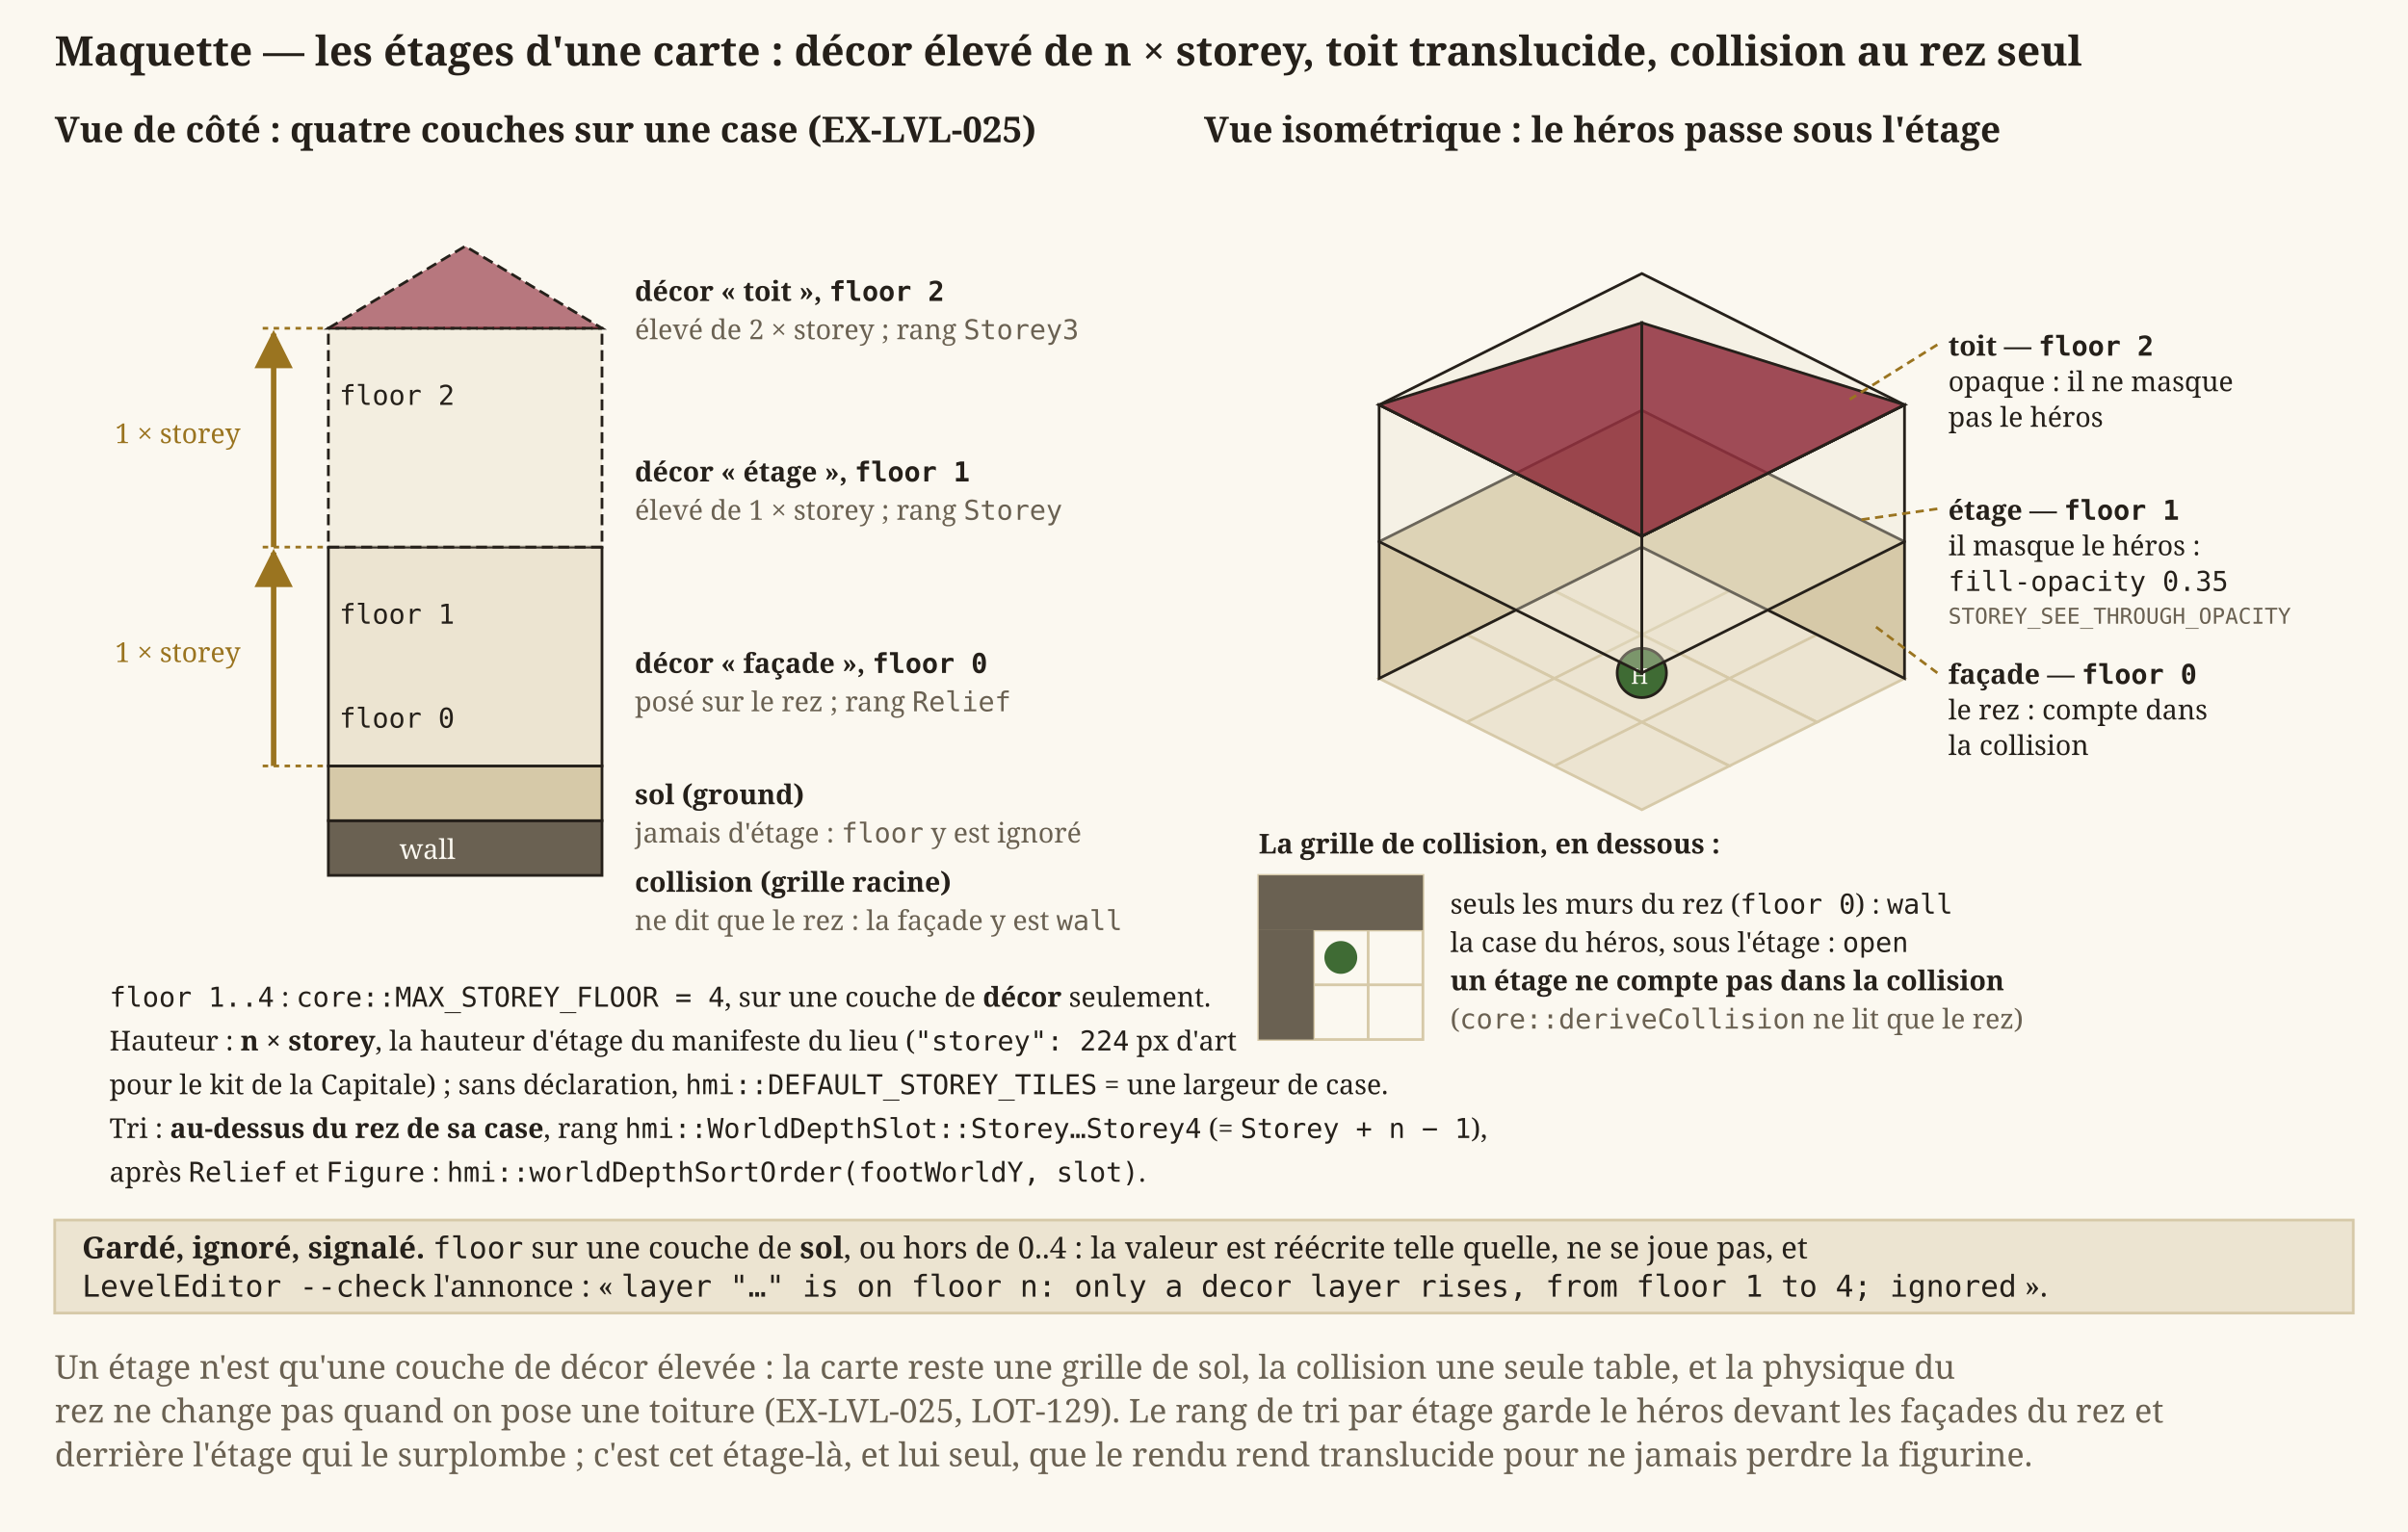
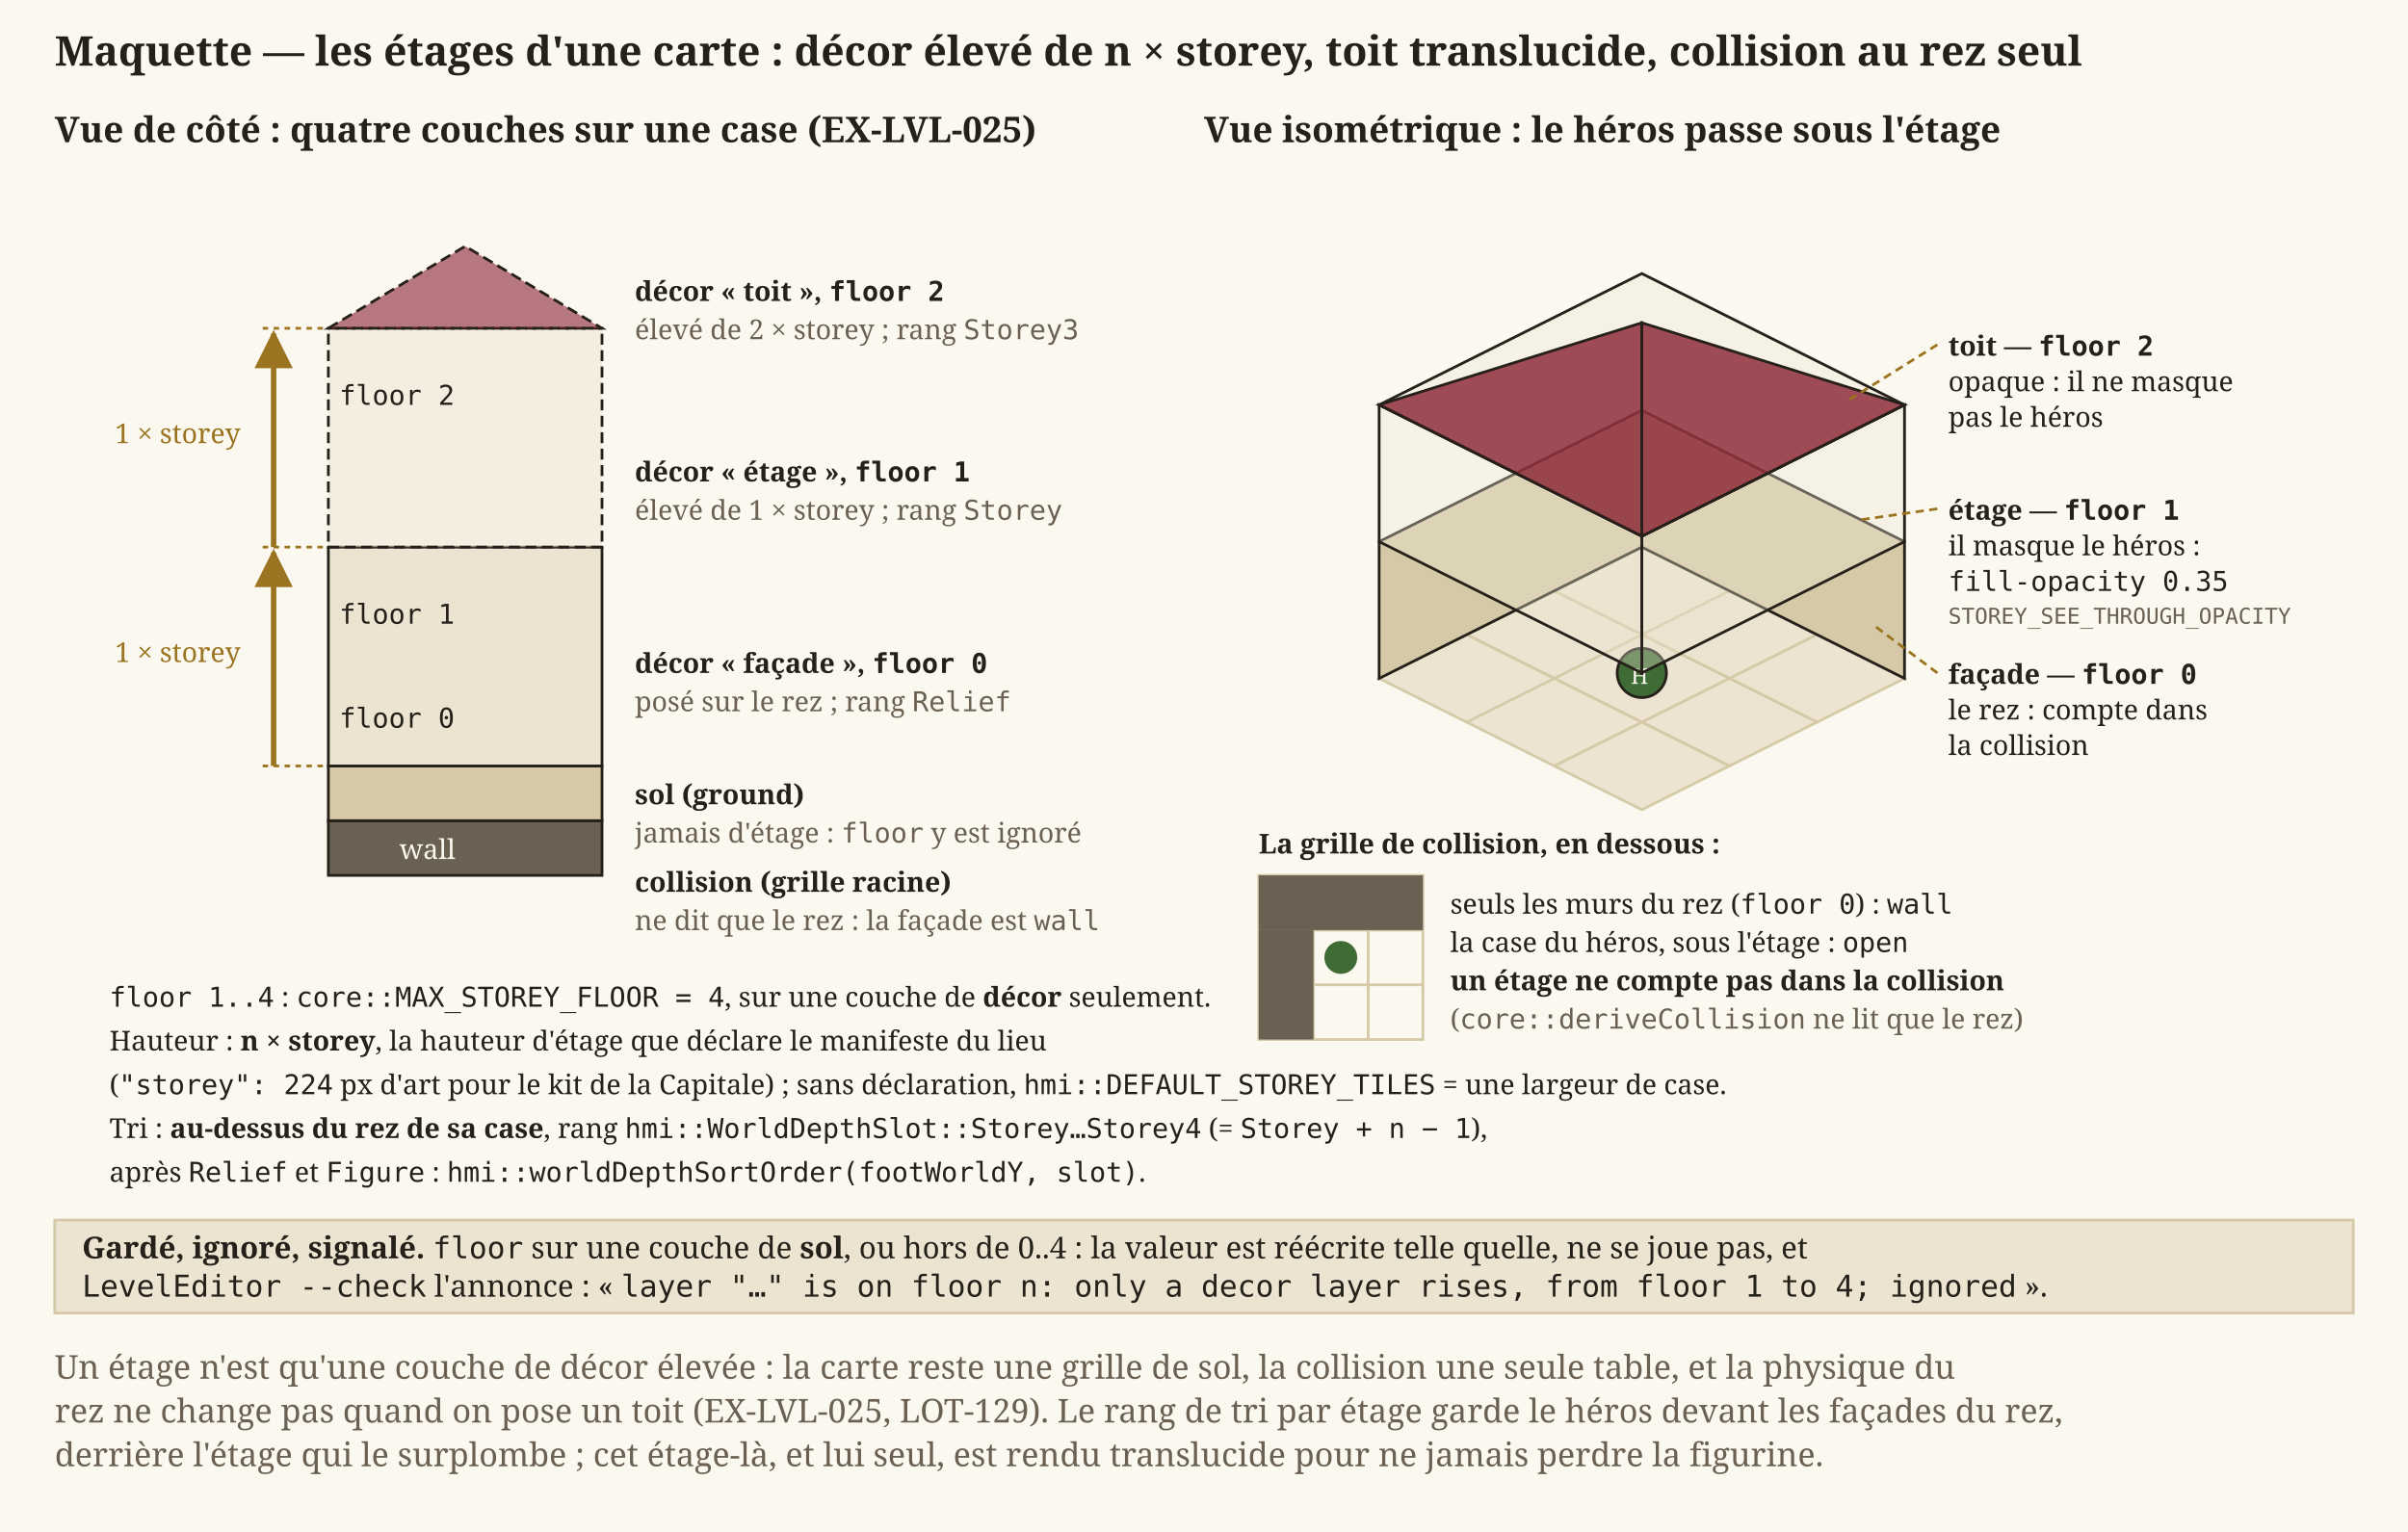
<svg xmlns="http://www.w3.org/2000/svg" viewBox="0 0 880 560" font-family="Georgia, serif" font-size="13">
  <rect width="880" height="560" fill="#fbf8f0" />
  <text x="20" y="24" font-size="15" font-weight="600" fill="#25201a">Maquette — les étages d'une carte : décor élevé de n × storey, toit translucide, collision au rez seul</text>
  <defs>
    <marker id="a" viewBox="0 0 10 10" refX="9" refY="5" markerWidth="7" markerHeight="7" orient="auto">
      <path d="M0,0 L10,5 L0,10 z" fill="#9a7420" />
    </marker>
  </defs>
  <text x="20" y="52" font-weight="600" fill="#25201a">Vue de côté : quatre couches sur une case (EX-LVL-025)</text>
  <g transform="translate(20,50)">
    <g stroke="#25201a">
      <rect x="100" y="250" width="100" height="20" fill="#6a6152" />
      <rect x="100" y="230" width="100" height="20" fill="#d6c9a8" />
      <rect x="100" y="150" width="100" height="80" fill="#ece4d1" />
      <rect x="100" y="70" width="100" height="80" fill="#ece4d1" fill-opacity="0.5" stroke-dasharray="4 2" />
      <path d="M100,70 L150,40 L200,70 z" fill="#8a2233" fill-opacity="0.6" stroke-dasharray="4 2" />
    </g>
    <g font-size="10" fill="#25201a">
      <text x="104" y="98" font-family="Consolas, monospace">floor 2</text>
      <text x="104" y="178" font-family="Consolas, monospace">floor 1</text>
      <text x="104" y="216" font-family="Consolas, monospace">floor 0</text>
    </g>
    <text x="126" y="264" font-size="10" fill="#fbf8f0">wall</text>
    <g stroke="#9a7420" stroke-width="2">
      <path d="M80,150 L80,72" marker-end="url(#a)" />
      <path d="M80,230 L80,152" marker-end="url(#a)" />
    </g>
    <g stroke="#9a7420" stroke-dasharray="2 2">
      <path d="M76,230 H100 M76,150 H100 M76,70 H100" />
    </g>
    <g font-size="10" fill="#9a7420">
      <text x="22" y="112">1 × storey</text>
      <text x="22" y="192">1 × storey</text>
    </g>
    <g font-size="10" fill="#25201a">
      <text x="212" y="60" font-weight="600">décor « toit », <tspan font-family="Consolas, monospace">floor 2</tspan>
      </text>
      <text x="212" y="74" fill="#6a6152">élevé de 2 × storey ; rang <tspan font-family="Consolas, monospace">Storey3</tspan>
      </text>
      <text x="212" y="126" font-weight="600">décor « étage », <tspan font-family="Consolas, monospace">floor 1</tspan>
      </text>
      <text x="212" y="140" fill="#6a6152">élevé de 1 × storey ; rang <tspan font-family="Consolas, monospace">Storey</tspan>
      </text>
      <text x="212" y="196" font-weight="600">décor « façade », <tspan font-family="Consolas, monospace">floor 0</tspan>
      </text>
      <text x="212" y="210" fill="#6a6152">posé sur le rez ; rang <tspan font-family="Consolas, monospace">Relief</tspan>
      </text>
      <text x="212" y="244" font-weight="600">sol (ground)</text>
      <text x="212" y="258" fill="#6a6152">jamais d'étage : <tspan font-family="Consolas, monospace">floor</tspan> y est ignoré</text>
      <text x="212" y="276" font-weight="600">collision (grille racine)</text>
-       <text x="212" y="290" fill="#6a6152">ne dit que le rez : la façade y est <tspan font-family="Consolas, monospace">wall</tspan>
+       <text x="212" y="290" fill="#6a6152">ne dit que le rez : la façade est <tspan font-family="Consolas, monospace">wall</tspan>
      </text>
    </g>
    <g font-size="10" fill="#25201a">
      <text x="20" y="318">
        <tspan font-family="Consolas, monospace">floor 1..4</tspan> : <tspan font-family="Consolas, monospace">core::MAX_STOREY_FLOOR = 4</tspan>, sur une couche de <tspan font-weight="600">décor</tspan> seulement.</text>
-       <text x="20" y="334">Hauteur : <tspan font-weight="600">n × storey</tspan>, la hauteur d'étage du manifeste du lieu (<tspan font-family="Consolas, monospace">"storey": 224</tspan> px d'art</text>
-       <text x="20" y="350">pour le kit de la Capitale) ; sans déclaration, <tspan font-family="Consolas, monospace">hmi::DEFAULT_STOREY_TILES</tspan> = une largeur de case.</text>
+       <text x="20" y="334">Hauteur : <tspan font-weight="600">n × storey</tspan>, la hauteur d'étage que déclare le manifeste du lieu</text>
+       <text x="20" y="350">(<tspan font-family="Consolas, monospace">"storey": 224</tspan> px d'art pour le kit de la Capitale) ; sans déclaration, <tspan font-family="Consolas, monospace">hmi::DEFAULT_STOREY_TILES</tspan> = une largeur de case.</text>
      <text x="20" y="366">Tri : <tspan font-weight="600">au-dessus du rez de sa case</tspan>, rang <tspan font-family="Consolas, monospace">hmi::WorldDepthSlot::Storey…Storey4</tspan> (= <tspan font-family="Consolas, monospace">Storey + n − 1</tspan>),</text>
      <text x="20" y="382">après <tspan font-family="Consolas, monospace">Relief</tspan> et <tspan font-family="Consolas, monospace">Figure</tspan> : <tspan font-family="Consolas, monospace">hmi::worldDepthSortOrder(footWorldY, slot)</tspan>.</text>
    </g>
  </g>
  <text x="440" y="52" font-weight="600" fill="#25201a">Vue isométrique : le héros passe sous l'étage</text>
  <g transform="translate(440,50)">
    <g stroke="#d6c9a8" fill="#ece4d1">
      <path d="M160,150 l32,16 l-32,16 l-32,-16 z M192,166 l32,16 l-32,16 l-32,-16 z M224,182 l32,16 l-32,16 l-32,-16 z" />
      <path d="M128,166 l32,16 l-32,16 l-32,-16 z M160,182 l32,16 l-32,16 l-32,-16 z M192,198 l32,16 l-32,16 l-32,-16 z" />
      <path d="M96,182 l32,16 l-32,16 l-32,-16 z M128,198 l32,16 l-32,16 l-32,-16 z M160,214 l32,16 l-32,16 l-32,-16 z" />
    </g>
    <g stroke="#25201a" fill="#d6c9a8">
      <path d="M160,150 L256,198 L256,148 L160,100 z" />
      <path d="M160,150 L64,198 L64,148 L160,100 z" />
    </g>
    <circle cx="160" cy="196" r="9" fill="#3f6b34" stroke="#25201a" />
    <text x="156" y="200" font-size="8" fill="#fbf8f0">H</text>
    <g stroke="#25201a" fill="#ece4d1" fill-opacity="0.35">
      <path d="M160,196 L256,148 L256,98 L160,146 z" />
      <path d="M64,148 L160,196 L160,146 L64,98 z" />
      <path d="M160,50 L256,98 L160,146 L64,98 z" />
    </g>
    <g stroke="#25201a" fill="#8a2233" fill-opacity="0.8">
      <path d="M64,98 L160,146 L160,68 z" />
      <path d="M160,146 L256,98 L160,68 z" />
    </g>
    <g stroke="#9a7420" stroke-dasharray="3 2" fill="none">
      <path d="M268,76 L236,96" />
      <path d="M268,136 L240,140" />
      <path d="M268,196 L244,178" />
    </g>
    <g font-size="10" fill="#25201a">
      <text x="272" y="80" font-weight="600">toit — <tspan font-family="Consolas, monospace">floor 2</tspan>
      </text>
      <text x="272" y="93">opaque : il ne masque</text>
      <text x="272" y="106">pas le héros</text>
      <text x="272" y="140" font-weight="600">étage — <tspan font-family="Consolas, monospace">floor 1</tspan>
      </text>
      <text x="272" y="153">il masque le héros :</text>
      <text x="272" y="166" font-family="Consolas, monospace">fill-opacity 0.35</text>
      <text x="272" y="178" fill="#6a6152" font-size="8" font-family="Consolas, monospace">STOREY_SEE_THROUGH_OPACITY</text>
      <text x="272" y="200" font-weight="600">façade — <tspan font-family="Consolas, monospace">floor 0</tspan>
      </text>
      <text x="272" y="213">le rez : compte dans</text>
      <text x="272" y="226">la collision</text>
    </g>
    <text x="20" y="262" font-size="10" font-weight="600" fill="#25201a">La grille de collision, en dessous :</text>
    <g transform="translate(20,270)">
      <g stroke="#d6c9a8">
        <rect x="0" y="0" width="60" height="60" fill="#fbf8f0" />
        <path d="M0,20h60M0,40h60M20,0v60M40,0v60" fill="none" />
      </g>
      <g fill="#6a6152">
        <rect x="0" y="0" width="60" height="20" />
        <rect x="0" y="20" width="20" height="40" />
      </g>
      <circle cx="30" cy="30" r="6" fill="#3f6b34" />
    </g>
    <g font-size="10" fill="#25201a">
      <text x="90" y="284">seuls les murs du rez (<tspan font-family="Consolas, monospace">floor 0</tspan>) : <tspan font-family="Consolas, monospace">wall</tspan>
      </text>
      <text x="90" y="298">la case du héros, sous l'étage : <tspan font-family="Consolas, monospace">open</tspan>
      </text>
      <text x="90" y="312" font-weight="600">un étage ne compte pas dans la collision</text>
      <text x="90" y="326" fill="#6a6152">(<tspan font-family="Consolas, monospace">core::deriveCollision</tspan> ne lit que le rez)</text>
    </g>
  </g>
  <rect x="20" y="446" width="840" height="34" fill="#ece4d1" stroke="#d6c9a8" />
  <text x="30" y="460" font-size="11" fill="#25201a">
    <tspan font-weight="600">Gardé, ignoré, signalé.</tspan>
    <tspan font-family="Consolas, monospace">floor</tspan> sur une couche de <tspan font-weight="600">sol</tspan>, ou hors de 0..4 : la valeur est réécrite telle quelle, ne se joue pas, et</text>
  <text x="30" y="474" font-size="11" fill="#25201a">
    <tspan font-family="Consolas, monospace">LevelEditor --check</tspan> l'annonce : « <tspan font-family="Consolas, monospace">layer "…" is on floor n: only a decor layer rises, from floor 1 to 4; ignored</tspan> ».</text>
  <g fill="#6a6152" font-size="12">
    <text x="20" y="504">Un étage n'est qu'une couche de décor élevée : la carte reste une grille de sol, la collision une seule table, et la physique du</text>
-     <text x="20" y="520">rez ne change pas quand on pose une toiture (EX-LVL-025, LOT-129). Le rang de tri par étage garde le héros devant les façades du rez et</text>
-     <text x="20" y="536">derrière l'étage qui le surplombe ; c'est cet étage-là, et lui seul, que le rendu rend translucide pour ne jamais perdre la figurine.</text>
+     <text x="20" y="520">rez ne change pas quand on pose un toit (EX-LVL-025, LOT-129). Le rang de tri par étage garde le héros devant les façades du rez,</text>
+     <text x="20" y="536">derrière l'étage qui le surplombe ; cet étage-là, et lui seul, est rendu translucide pour ne jamais perdre la figurine.</text>
  </g>
</svg>
